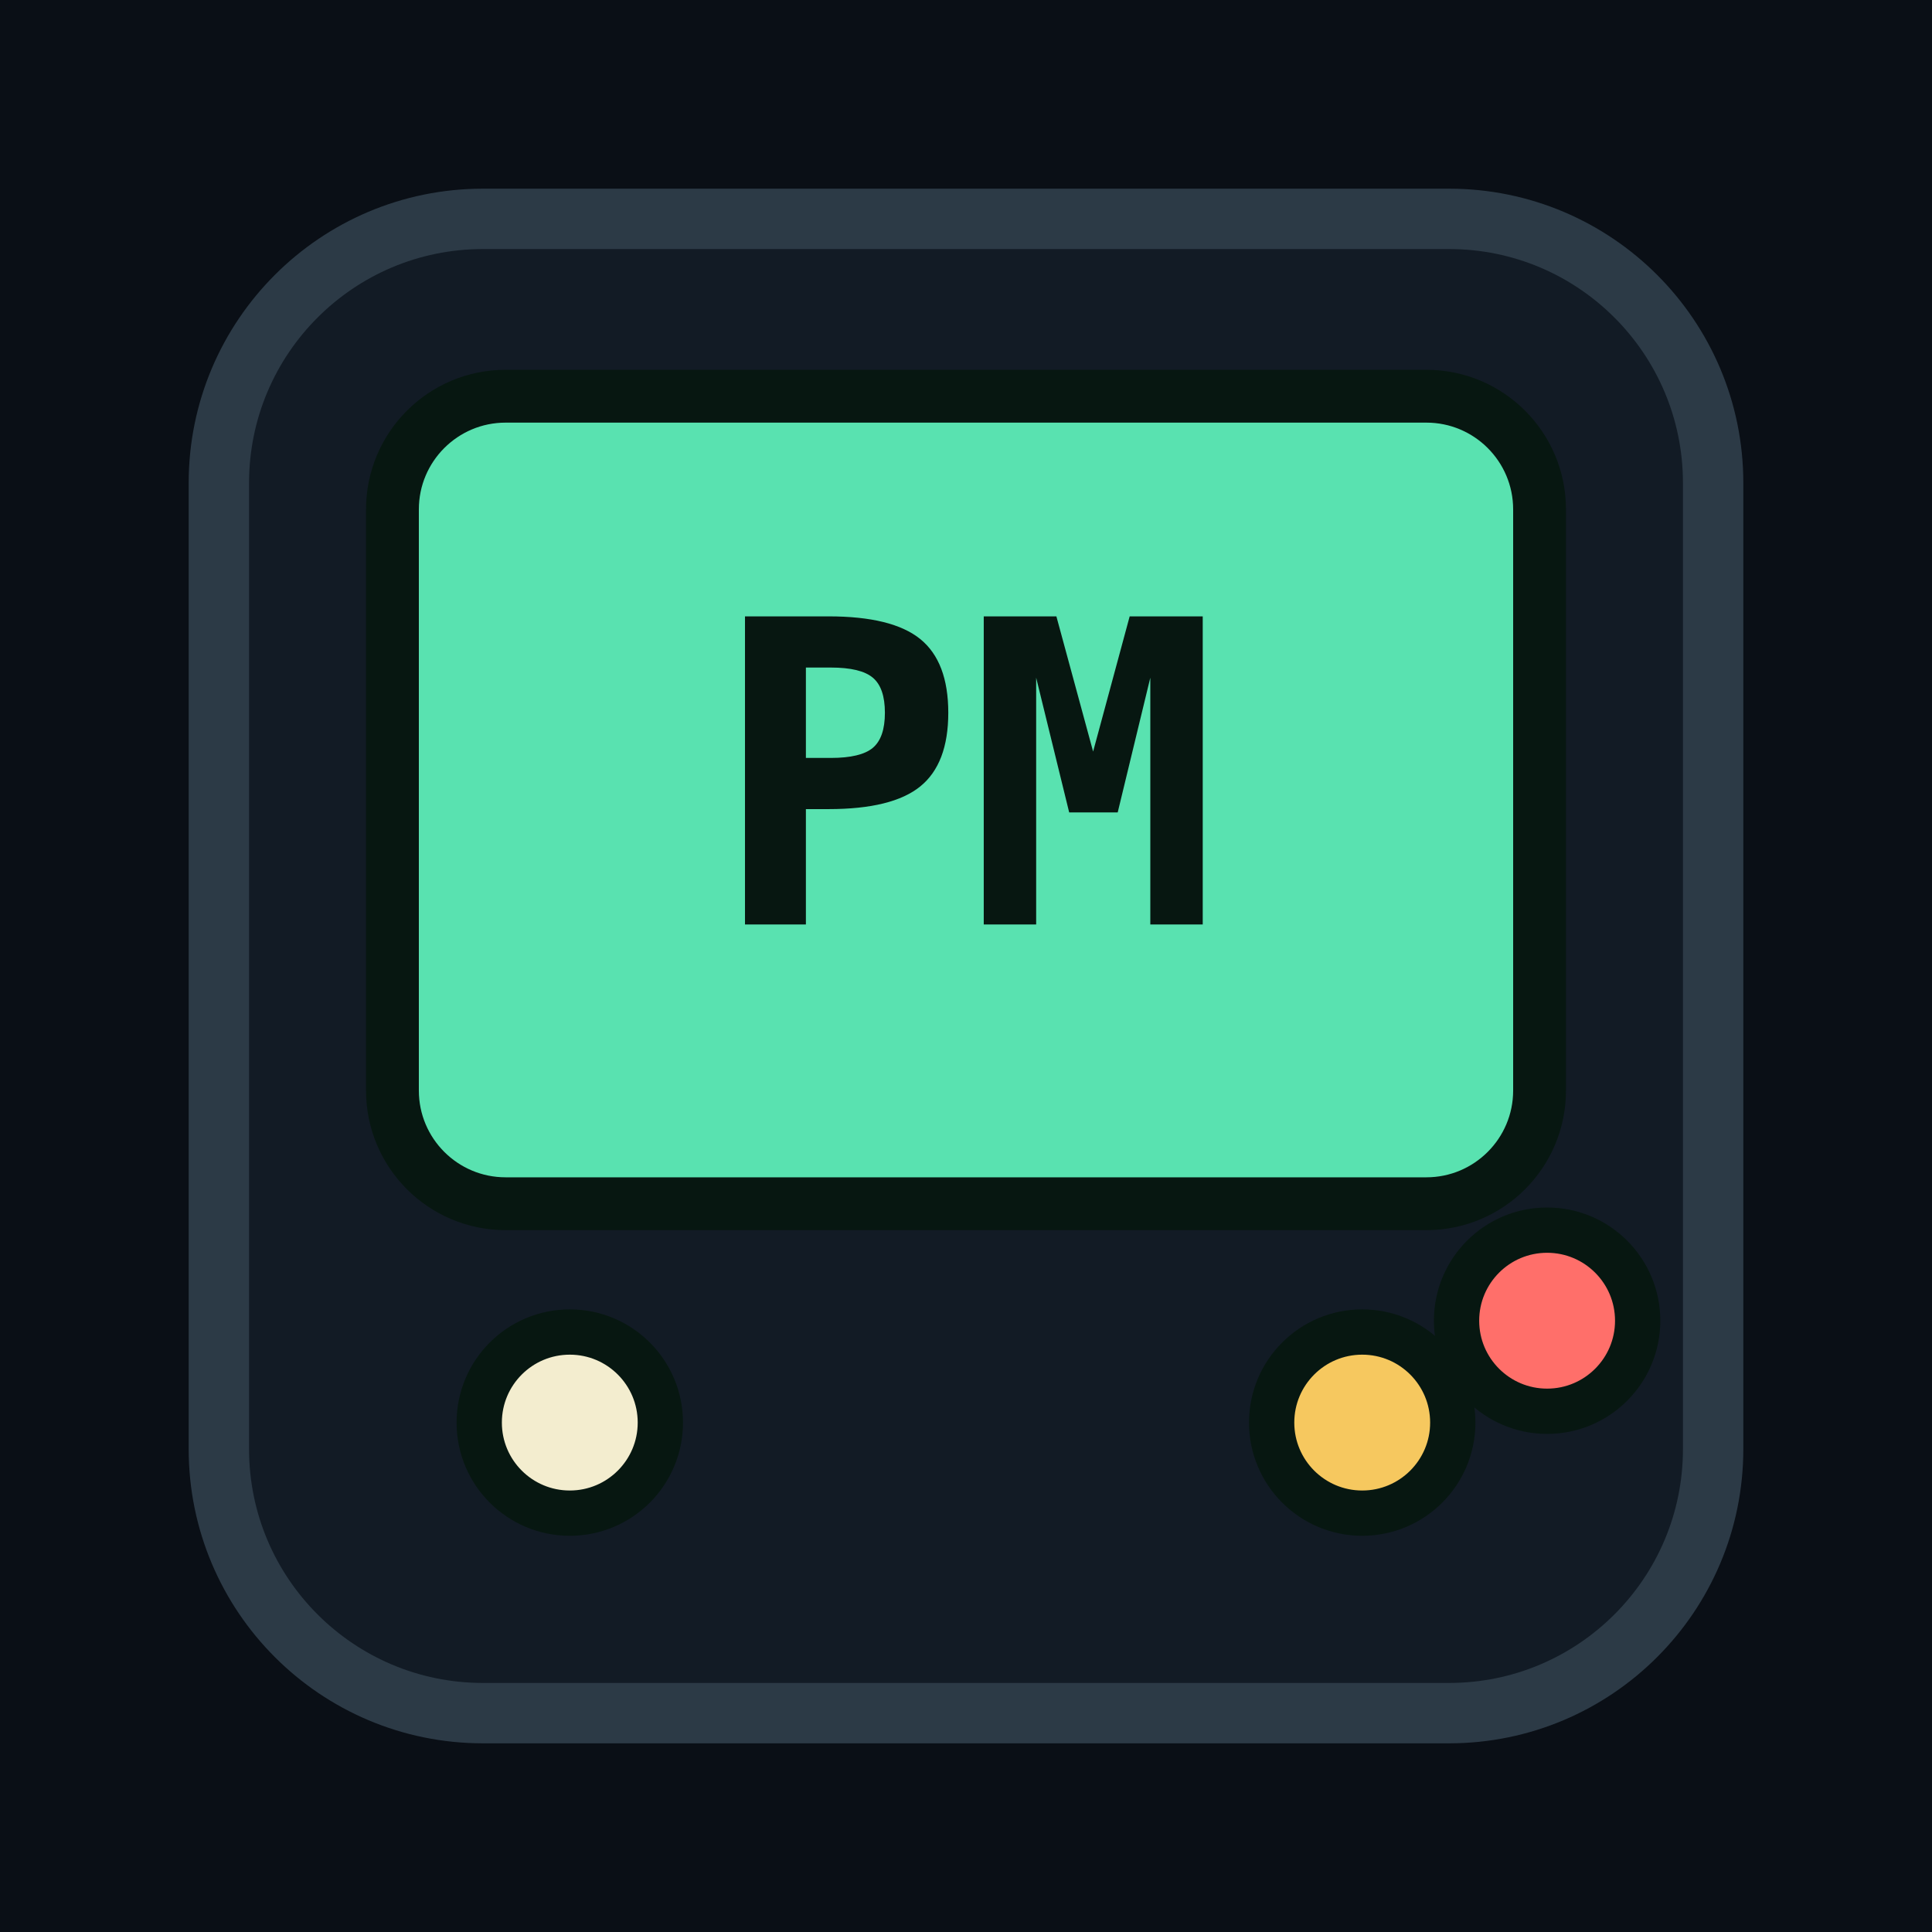
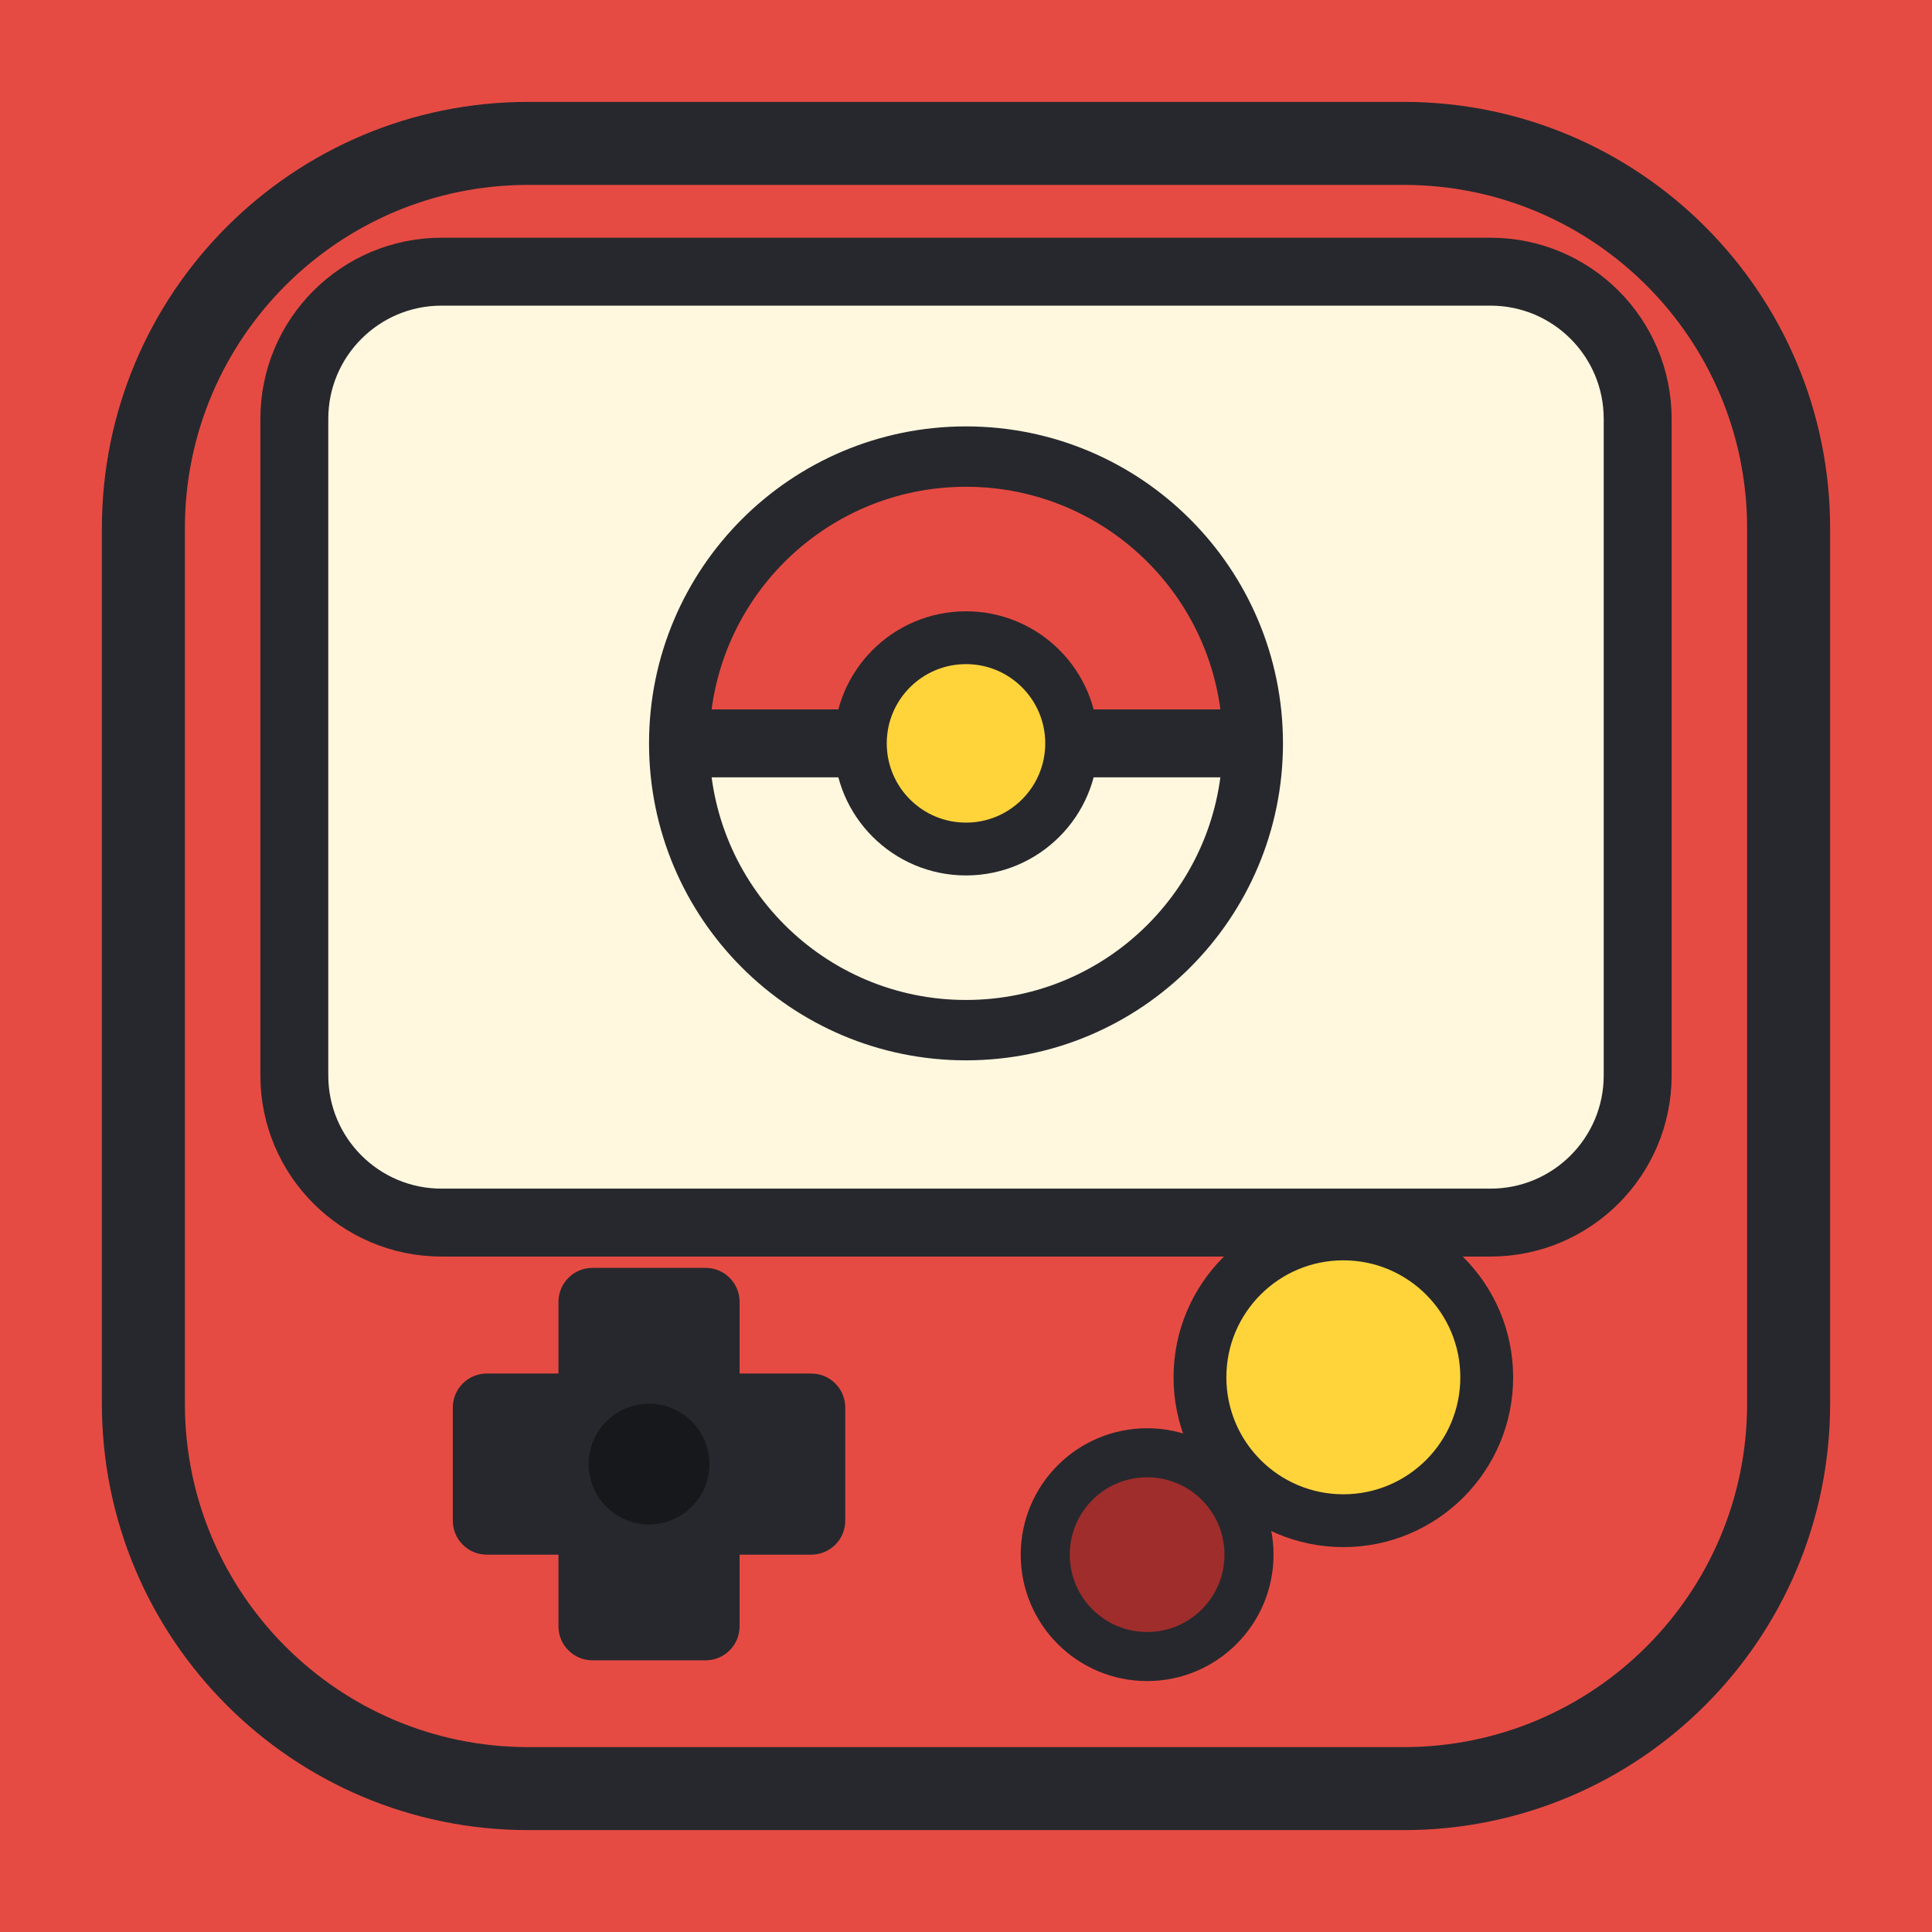
<svg xmlns="http://www.w3.org/2000/svg" viewBox="0 0 512 512">
-   <rect width="512" height="512" fill="#0a0f16" />
-   <rect x="58" y="58" width="396" height="396" rx="70" fill="#121b25" stroke="#2c3a46" stroke-width="16" />
-   <rect x="104" y="105" width="304" height="214" rx="30" fill="#59e2b0" stroke="#071711" stroke-width="14" />
-   <circle cx="151" cy="377" r="24" fill="#f3edcf" stroke="#071711" stroke-width="12" />
-   <circle cx="361" cy="377" r="24" fill="#f6c85f" stroke="#071711" stroke-width="12" />
-   <circle cx="410" cy="350" r="24" fill="#ff6f6a" stroke="#071711" stroke-width="12" />
-   <text x="256" y="245" fill="#071711" font-family="ui-monospace, Menlo, monospace" font-size="112" font-weight="900" text-anchor="middle">PM</text>
+   <defs>
+     <clipPath id="ball">
+       <circle cx="256" cy="197" r="76" />
+     </clipPath>
+   </defs>
+   <rect width="512" height="512" fill="#e64b43" />
+   <rect x="38" y="38" width="436" height="436" rx="102" fill="#e64b43" stroke="#27282d" stroke-width="22" />
+   <rect x="78" y="72" width="356" height="252" rx="39" fill="#fff8df" stroke="#27282d" stroke-width="18" />
+   <g clip-path="url(#ball)">
+     <rect x="180" y="121" width="152" height="76" fill="#e64b43" />
+     <rect x="180" y="197" width="152" height="76" fill="#fff8df" />
+   </g>
+   <circle cx="256" cy="197" r="76" fill="none" stroke="#27282d" stroke-width="16" />
+   <path d="M182 197h148" stroke="#27282d" stroke-width="18" />
+   <circle cx="256" cy="197" r="28" fill="#ffd43b" stroke="#27282d" stroke-width="14" />
+   <g fill="#27282d">
+     <rect x="148" y="336" width="48" height="104" rx="9" />
+     <rect x="120" y="364" width="104" height="48" rx="9" />
+     <circle cx="172" cy="388" r="16" fill="#17181c" />
+   </g>
+   <circle cx="356" cy="365" r="38" fill="#ffd43b" stroke="#27282d" stroke-width="14" />
+   <circle cx="304" cy="412" r="27" fill="#9f2d2c" stroke="#27282d" stroke-width="13" />
</svg>
